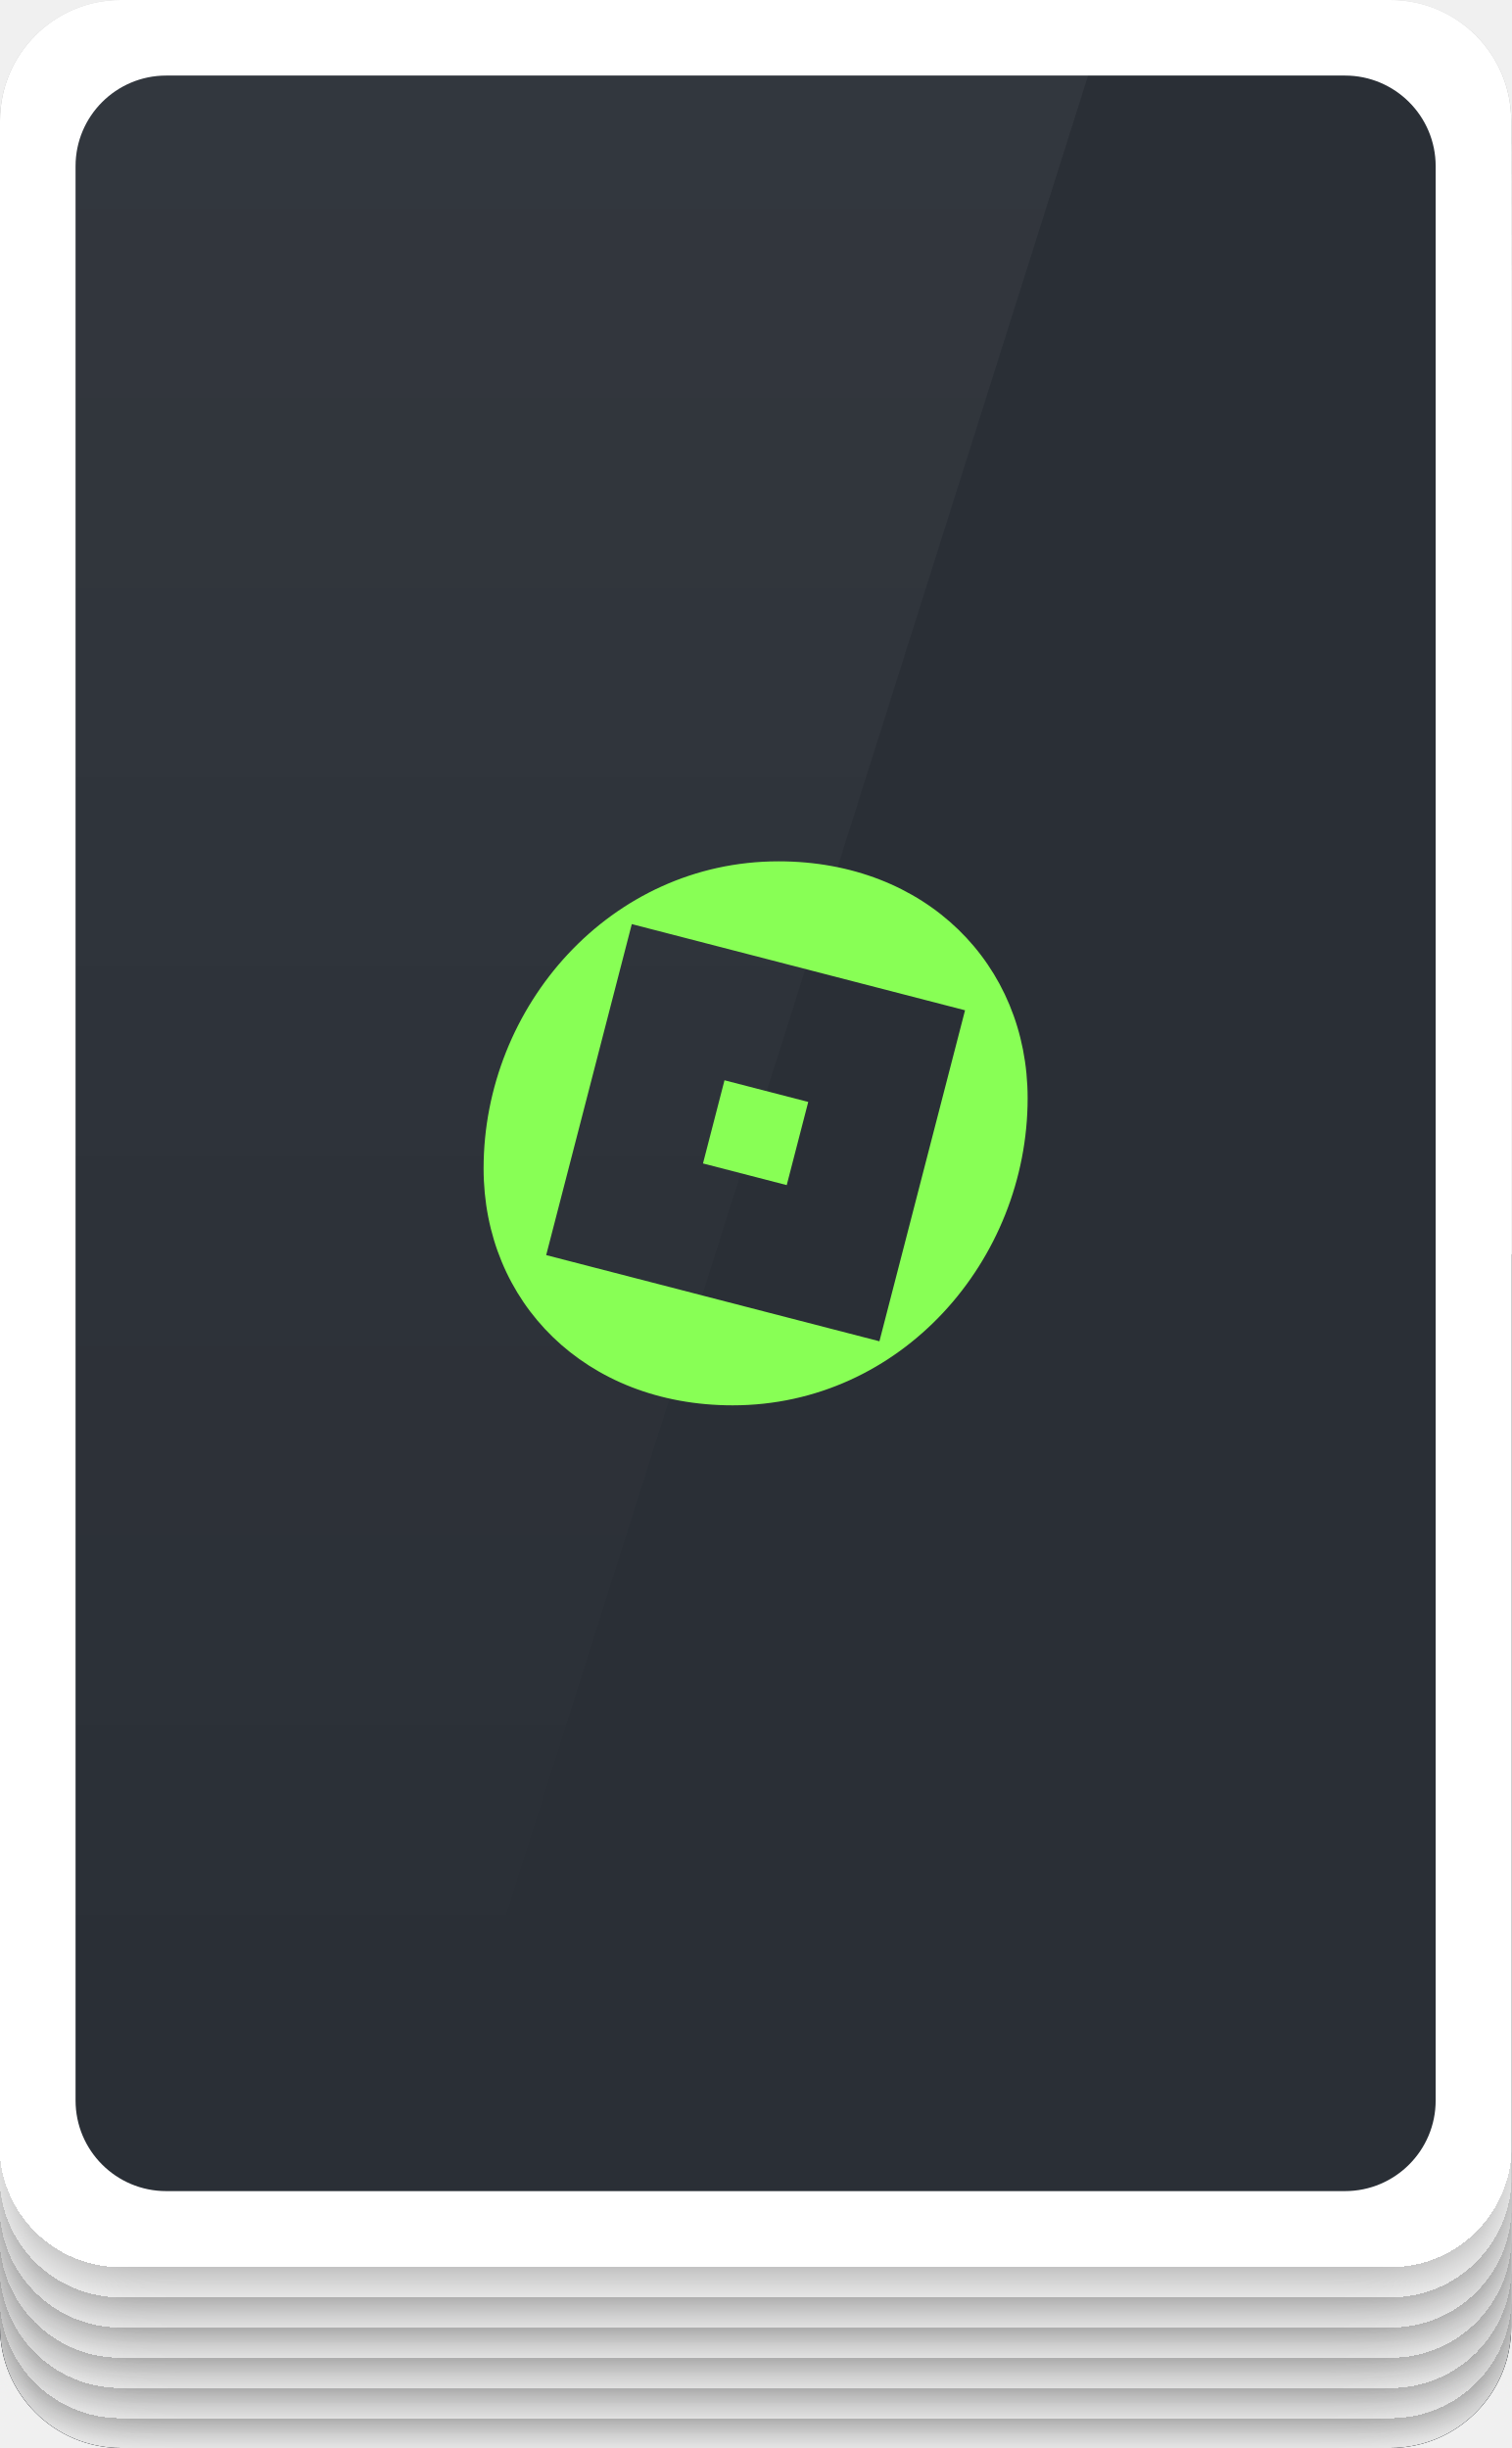
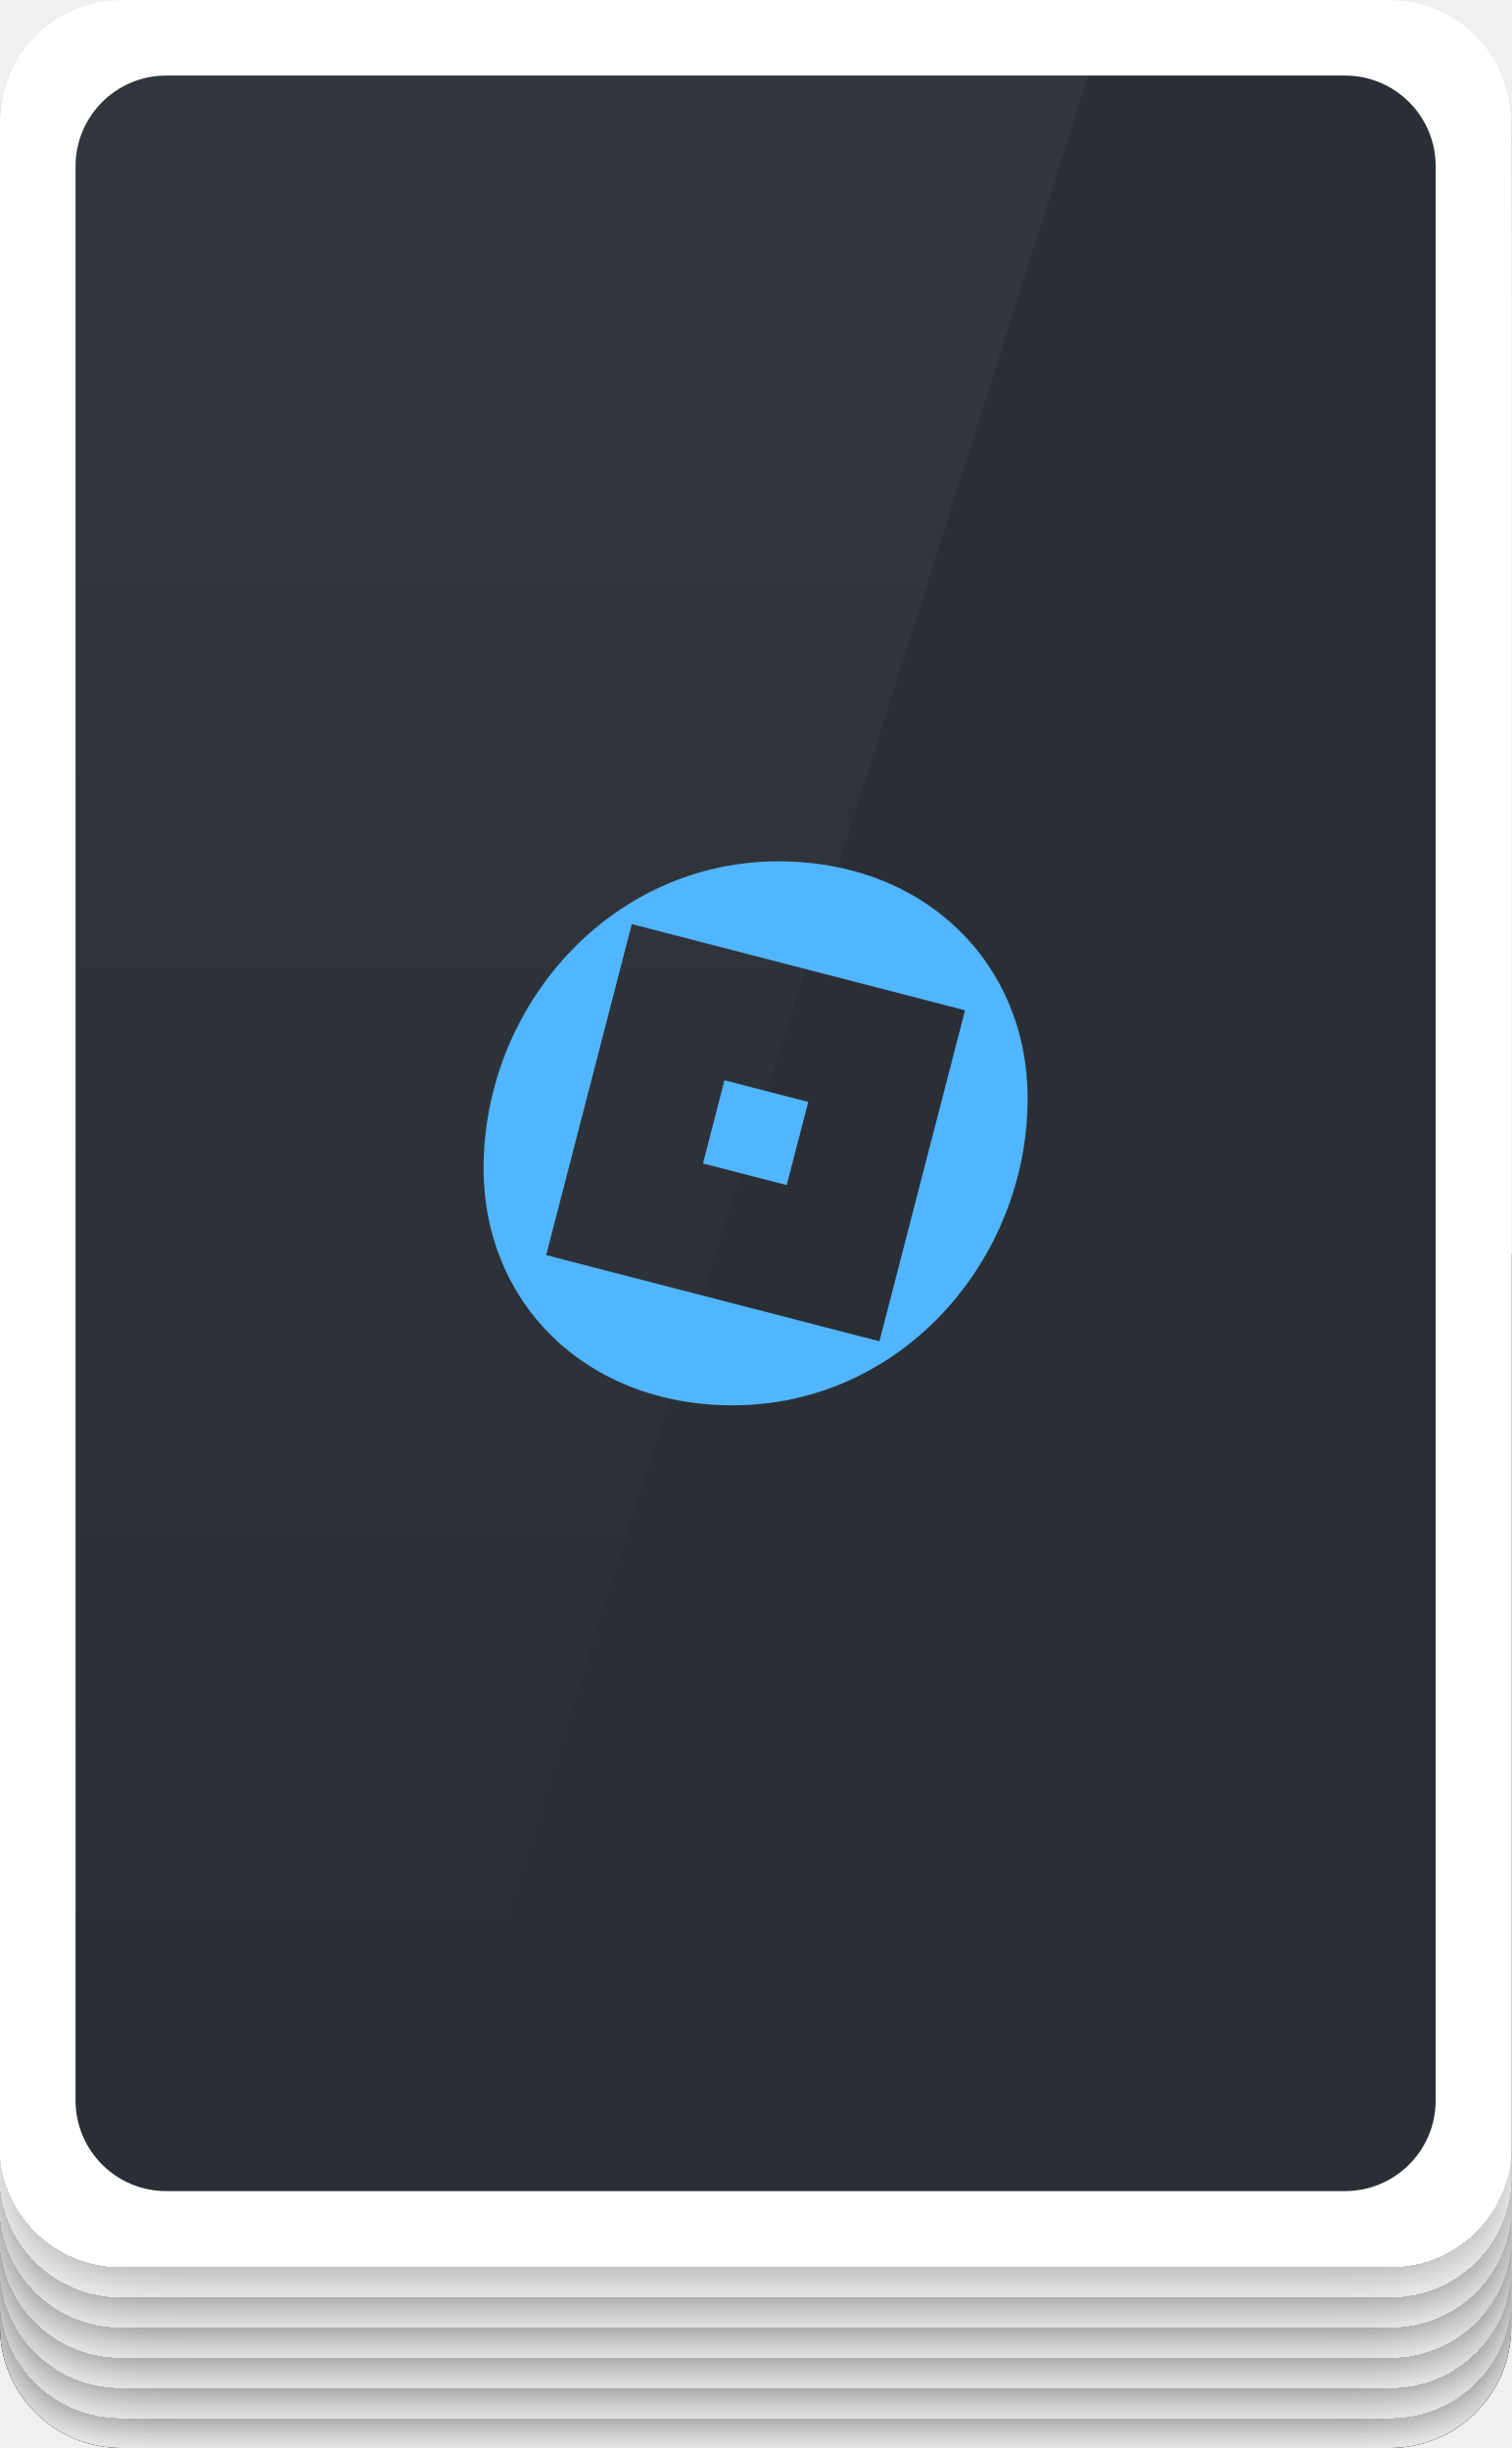
<svg xmlns="http://www.w3.org/2000/svg" width="100" height="162" viewBox="0 0 100 162" fill="none">
  <path d="M0 83H100V154C100 158.418 96.418 162 92 162H8C3.582 162 0 158.418 0 154V83Z" fill="#272C32" />
  <mask id="mask0_2113_9482" style="mask-type:alpha" maskUnits="userSpaceOnUse" x="0" y="0" width="100" height="162">
    <path d="M0 8C0 3.582 3.582 0 8 0H92C96.418 0 100 3.582 100 8V154C100 158.418 96.418 162 92 162H8C3.582 162 0 158.418 0 154V8Z" fill="url(#paint0_linear_2113_9482)" />
  </mask>
  <g mask="url(#mask0_2113_9482)">
    <g filter="url(#filter0_d_2113_9482)">
      <rect y="12" width="100" height="150" rx="8" fill="white" />
    </g>
    <rect x="5" y="17" width="90" height="140" rx="6" fill="#2A2F36" />
    <path d="M72 17H11C7.686 17 5 19.686 5 23V145H27.105C29.722 145 32.036 143.305 32.826 140.81L72 17Z" fill="url(#paint1_linear_2113_9482)" fill-opacity="0.04" />
-     <path d="M53.482 84.922L52.059 90.426L46.518 88.993L47.941 83.489L53.482 84.922Z" fill="#88FF55" />
-     <path fill-rule="evenodd" clip-rule="evenodd" d="M51.516 69C61.274 69 68 75.824 68 84.676C68 95.406 59.616 105 48.484 105C38.726 105 32 98.176 32 89.324C32 78.594 40.384 69 51.516 69ZM36.142 95.058L58.193 100.761L63.858 78.857L41.807 73.154L36.142 95.058Z" fill="#88FF55" />
+     <path d="M53.482 84.922L52.059 90.426L46.518 88.993L47.941 83.489L53.482 84.922Z" fill="#52B5FF" />
+     <path fill-rule="evenodd" clip-rule="evenodd" d="M51.516 69C61.274 69 68 75.824 68 84.676C68 95.406 59.616 105 48.484 105C38.726 105 32 98.176 32 89.324C32 78.594 40.384 69 51.516 69ZM36.142 95.058L58.193 100.761L63.858 78.857L41.807 73.154L36.142 95.058Z" fill="#52B5FF" />
    <g filter="url(#filter1_d_2113_9482)">
      <rect y="10" width="100" height="150" rx="8" fill="white" />
    </g>
    <rect x="5" y="15" width="90" height="140" rx="6" fill="#2A2F36" />
    <path d="M72 15H11C7.686 15 5 17.686 5 21V143H27.105C29.722 143 32.036 141.305 32.826 138.81L72 15Z" fill="url(#paint2_linear_2113_9482)" fill-opacity="0.04" />
-     <path d="M53.482 82.922L52.059 88.426L46.518 86.993L47.941 81.489L53.482 82.922Z" fill="#88FF55" />
-     <path fill-rule="evenodd" clip-rule="evenodd" d="M51.516 67C61.274 67 68 73.824 68 82.676C68 93.406 59.616 103 48.484 103C38.726 103 32 96.176 32 87.324C32 76.594 40.384 67 51.516 67ZM36.142 93.058L58.193 98.761L63.858 76.857L41.807 71.154L36.142 93.058Z" fill="#88FF55" />
+     <path d="M53.482 82.922L52.059 88.426L46.518 86.993L47.941 81.489L53.482 82.922Z" fill="#52B5FF" />
+     <path fill-rule="evenodd" clip-rule="evenodd" d="M51.516 67C61.274 67 68 73.824 68 82.676C68 93.406 59.616 103 48.484 103C38.726 103 32 96.176 32 87.324C32 76.594 40.384 67 51.516 67ZM36.142 93.058L58.193 98.761L63.858 76.857L41.807 71.154L36.142 93.058Z" fill="#52B5FF" />
    <g filter="url(#filter2_d_2113_9482)">
      <rect y="8" width="100" height="150" rx="8" fill="white" />
    </g>
    <rect x="5" y="13" width="90" height="140" rx="6" fill="#2A2F36" />
    <path d="M72 13H11C7.686 13 5 15.686 5 19V141H27.105C29.722 141 32.036 139.305 32.826 136.81L72 13Z" fill="url(#paint3_linear_2113_9482)" fill-opacity="0.04" />
-     <path d="M53.482 80.922L52.059 86.426L46.518 84.993L47.941 79.489L53.482 80.922Z" fill="#88FF55" />
-     <path fill-rule="evenodd" clip-rule="evenodd" d="M51.516 65C61.274 65 68 71.824 68 80.676C68 91.406 59.616 101 48.484 101C38.726 101 32 94.176 32 85.324C32 74.594 40.384 65 51.516 65ZM36.142 91.058L58.193 96.761L63.858 74.857L41.807 69.154L36.142 91.058Z" fill="#88FF55" />
+     <path d="M53.482 80.922L52.059 86.426L46.518 84.993L47.941 79.489L53.482 80.922Z" fill="#52B5FF" />
+     <path fill-rule="evenodd" clip-rule="evenodd" d="M51.516 65C61.274 65 68 71.824 68 80.676C68 91.406 59.616 101 48.484 101C38.726 101 32 94.176 32 85.324C32 74.594 40.384 65 51.516 65ZM36.142 91.058L58.193 96.761L63.858 74.857L41.807 69.154L36.142 91.058Z" fill="#52B5FF" />
    <g filter="url(#filter3_d_2113_9482)">
      <rect y="6" width="100" height="150" rx="8" fill="white" />
    </g>
    <rect x="5" y="11" width="90" height="140" rx="6" fill="#2A2F36" />
    <path d="M72 11H11C7.686 11 5 13.686 5 17V139H27.105C29.722 139 32.036 137.305 32.826 134.81L72 11Z" fill="url(#paint4_linear_2113_9482)" fill-opacity="0.04" />
-     <path d="M53.482 78.922L52.059 84.426L46.518 82.993L47.941 77.489L53.482 78.922Z" fill="#88FF55" />
-     <path fill-rule="evenodd" clip-rule="evenodd" d="M51.516 63C61.274 63 68 69.824 68 78.676C68 89.406 59.616 99 48.484 99C38.726 99 32 92.176 32 83.324C32 72.594 40.384 63 51.516 63ZM36.142 89.058L58.193 94.761L63.858 72.857L41.807 67.154L36.142 89.058Z" fill="#88FF55" />
+     <path d="M53.482 78.922L52.059 84.426L46.518 82.993L47.941 77.489L53.482 78.922Z" fill="#52B5FF" />
+     <path fill-rule="evenodd" clip-rule="evenodd" d="M51.516 63C61.274 63 68 69.824 68 78.676C68 89.406 59.616 99 48.484 99C38.726 99 32 92.176 32 83.324C32 72.594 40.384 63 51.516 63ZM36.142 89.058L58.193 94.761L63.858 72.857L41.807 67.154L36.142 89.058Z" fill="#52B5FF" />
    <g filter="url(#filter4_d_2113_9482)">
      <rect y="4" width="100" height="150" rx="8" fill="white" />
    </g>
    <rect x="5" y="9" width="90" height="140" rx="6" fill="#2A2F36" />
    <path d="M72 9H11C7.686 9 5 11.686 5 15V137H27.105C29.722 137 32.036 135.305 32.826 132.81L72 9Z" fill="url(#paint5_linear_2113_9482)" fill-opacity="0.04" />
-     <path d="M53.482 76.922L52.059 82.426L46.518 80.993L47.941 75.489L53.482 76.922Z" fill="#88FF55" />
-     <path fill-rule="evenodd" clip-rule="evenodd" d="M51.516 61C61.274 61 68 67.824 68 76.676C68 87.406 59.616 97 48.484 97C38.726 97 32 90.176 32 81.324C32 70.594 40.384 61 51.516 61ZM36.142 87.058L58.193 92.761L63.858 70.857L41.807 65.154L36.142 87.058Z" fill="#88FF55" />
+     <path d="M53.482 76.922L52.059 82.426L46.518 80.993L47.941 75.489L53.482 76.922Z" fill="#52B5FF" />
+     <path fill-rule="evenodd" clip-rule="evenodd" d="M51.516 61C61.274 61 68 67.824 68 76.676C68 87.406 59.616 97 48.484 97C38.726 97 32 90.176 32 81.324C32 70.594 40.384 61 51.516 61ZM36.142 87.058L58.193 92.761L63.858 70.857L41.807 65.154L36.142 87.058Z" fill="#52B5FF" />
    <g filter="url(#filter5_d_2113_9482)">
      <rect y="2" width="100" height="150" rx="8" fill="white" />
    </g>
    <rect x="5" y="7" width="90" height="140" rx="6" fill="#2A2F36" />
    <path d="M72 7H11C7.686 7 5 9.686 5 13V135H27.105C29.722 135 32.036 133.305 32.826 130.81L72 7Z" fill="url(#paint6_linear_2113_9482)" fill-opacity="0.04" />
-     <path d="M53.482 74.922L52.059 80.426L46.518 78.993L47.941 73.489L53.482 74.922Z" fill="#88FF55" />
-     <path fill-rule="evenodd" clip-rule="evenodd" d="M51.516 59C61.274 59 68 65.824 68 74.676C68 85.406 59.616 95 48.484 95C38.726 95 32 88.176 32 79.324C32 68.594 40.384 59 51.516 59ZM36.142 85.058L58.193 90.761L63.858 68.857L41.807 63.154L36.142 85.058Z" fill="#88FF55" />
+     <path d="M53.482 74.922L52.059 80.426L46.518 78.993L47.941 73.489L53.482 74.922Z" fill="#52B5FF" />
+     <path fill-rule="evenodd" clip-rule="evenodd" d="M51.516 59C61.274 59 68 65.824 68 74.676C68 85.406 59.616 95 48.484 95C38.726 95 32 88.176 32 79.324C32 68.594 40.384 59 51.516 59ZM36.142 85.058L58.193 90.761L63.858 68.857L41.807 63.154L36.142 85.058Z" fill="#52B5FF" />
    <g filter="url(#filter6_d_2113_9482)">
      <rect width="100" height="150" rx="8" fill="white" />
    </g>
    <rect x="5" y="5" width="90" height="140" rx="6" fill="#2A2F36" />
    <path d="M72 5H11C7.686 5 5 7.686 5 11V133H27.105C29.722 133 32.036 131.305 32.826 128.81L72 5Z" fill="url(#paint7_linear_2113_9482)" fill-opacity="0.04" />
-     <path d="M53.482 72.922L52.059 78.426L46.518 76.993L47.941 71.489L53.482 72.922Z" fill="#88FF55" />
-     <path fill-rule="evenodd" clip-rule="evenodd" d="M51.516 57C61.274 57 68 63.824 68 72.676C68 83.406 59.616 93 48.484 93C38.726 93 32 86.176 32 77.324C32 66.594 40.384 57 51.516 57ZM36.142 83.058L58.193 88.761L63.858 66.857L41.807 61.154L36.142 83.058Z" fill="#88FF55" />
+     <path d="M53.482 72.922L52.059 78.426L46.518 76.993L47.941 71.489L53.482 72.922Z" fill="#52B5FF" />
+     <path fill-rule="evenodd" clip-rule="evenodd" d="M51.516 57C61.274 57 68 63.824 68 72.676C68 83.406 59.616 93 48.484 93C38.726 93 32 86.176 32 77.324C32 66.594 40.384 57 51.516 57ZM36.142 83.058L58.193 88.761L63.858 66.857L41.807 61.154L36.142 83.058Z" fill="#52B5FF" />
  </g>
  <defs>
    <filter id="filter0_d_2113_9482" x="-5" y="7" width="110" height="160" filterUnits="userSpaceOnUse" color-interpolation-filters="sRGB">
      <feFlood flood-opacity="0" result="BackgroundImageFix" />
      <feColorMatrix in="SourceAlpha" type="matrix" values="0 0 0 0 0 0 0 0 0 0 0 0 0 0 0 0 0 0 127 0" result="hardAlpha" />
      <feOffset />
      <feGaussianBlur stdDeviation="2.5" />
      <feComposite in2="hardAlpha" operator="out" />
      <feColorMatrix type="matrix" values="0 0 0 0 0 0 0 0 0 0 0 0 0 0 0 0 0 0 0.48 0" />
      <feBlend mode="normal" in2="BackgroundImageFix" result="effect1_dropShadow_2113_9482" />
      <feBlend mode="normal" in="SourceGraphic" in2="effect1_dropShadow_2113_9482" result="shape" />
    </filter>
    <filter id="filter1_d_2113_9482" x="-5" y="5" width="110" height="160" filterUnits="userSpaceOnUse" color-interpolation-filters="sRGB">
      <feFlood flood-opacity="0" result="BackgroundImageFix" />
      <feColorMatrix in="SourceAlpha" type="matrix" values="0 0 0 0 0 0 0 0 0 0 0 0 0 0 0 0 0 0 127 0" result="hardAlpha" />
      <feOffset />
      <feGaussianBlur stdDeviation="2.5" />
      <feComposite in2="hardAlpha" operator="out" />
      <feColorMatrix type="matrix" values="0 0 0 0 0 0 0 0 0 0 0 0 0 0 0 0 0 0 0.48 0" />
      <feBlend mode="normal" in2="BackgroundImageFix" result="effect1_dropShadow_2113_9482" />
      <feBlend mode="normal" in="SourceGraphic" in2="effect1_dropShadow_2113_9482" result="shape" />
    </filter>
    <filter id="filter2_d_2113_9482" x="-5" y="3" width="110" height="160" filterUnits="userSpaceOnUse" color-interpolation-filters="sRGB">
      <feFlood flood-opacity="0" result="BackgroundImageFix" />
      <feColorMatrix in="SourceAlpha" type="matrix" values="0 0 0 0 0 0 0 0 0 0 0 0 0 0 0 0 0 0 127 0" result="hardAlpha" />
      <feOffset />
      <feGaussianBlur stdDeviation="2.5" />
      <feComposite in2="hardAlpha" operator="out" />
      <feColorMatrix type="matrix" values="0 0 0 0 0 0 0 0 0 0 0 0 0 0 0 0 0 0 0.48 0" />
      <feBlend mode="normal" in2="BackgroundImageFix" result="effect1_dropShadow_2113_9482" />
      <feBlend mode="normal" in="SourceGraphic" in2="effect1_dropShadow_2113_9482" result="shape" />
    </filter>
    <filter id="filter3_d_2113_9482" x="-5" y="1" width="110" height="160" filterUnits="userSpaceOnUse" color-interpolation-filters="sRGB">
      <feFlood flood-opacity="0" result="BackgroundImageFix" />
      <feColorMatrix in="SourceAlpha" type="matrix" values="0 0 0 0 0 0 0 0 0 0 0 0 0 0 0 0 0 0 127 0" result="hardAlpha" />
      <feOffset />
      <feGaussianBlur stdDeviation="2.5" />
      <feComposite in2="hardAlpha" operator="out" />
      <feColorMatrix type="matrix" values="0 0 0 0 0 0 0 0 0 0 0 0 0 0 0 0 0 0 0.48 0" />
      <feBlend mode="normal" in2="BackgroundImageFix" result="effect1_dropShadow_2113_9482" />
      <feBlend mode="normal" in="SourceGraphic" in2="effect1_dropShadow_2113_9482" result="shape" />
    </filter>
    <filter id="filter4_d_2113_9482" x="-5" y="-1" width="110" height="160" filterUnits="userSpaceOnUse" color-interpolation-filters="sRGB">
      <feFlood flood-opacity="0" result="BackgroundImageFix" />
      <feColorMatrix in="SourceAlpha" type="matrix" values="0 0 0 0 0 0 0 0 0 0 0 0 0 0 0 0 0 0 127 0" result="hardAlpha" />
      <feOffset />
      <feGaussianBlur stdDeviation="2.5" />
      <feComposite in2="hardAlpha" operator="out" />
      <feColorMatrix type="matrix" values="0 0 0 0 0 0 0 0 0 0 0 0 0 0 0 0 0 0 0.48 0" />
      <feBlend mode="normal" in2="BackgroundImageFix" result="effect1_dropShadow_2113_9482" />
      <feBlend mode="normal" in="SourceGraphic" in2="effect1_dropShadow_2113_9482" result="shape" />
    </filter>
    <filter id="filter5_d_2113_9482" x="-5" y="-3" width="110" height="160" filterUnits="userSpaceOnUse" color-interpolation-filters="sRGB">
      <feFlood flood-opacity="0" result="BackgroundImageFix" />
      <feColorMatrix in="SourceAlpha" type="matrix" values="0 0 0 0 0 0 0 0 0 0 0 0 0 0 0 0 0 0 127 0" result="hardAlpha" />
      <feOffset />
      <feGaussianBlur stdDeviation="2.5" />
      <feComposite in2="hardAlpha" operator="out" />
      <feColorMatrix type="matrix" values="0 0 0 0 0 0 0 0 0 0 0 0 0 0 0 0 0 0 0.48 0" />
      <feBlend mode="normal" in2="BackgroundImageFix" result="effect1_dropShadow_2113_9482" />
      <feBlend mode="normal" in="SourceGraphic" in2="effect1_dropShadow_2113_9482" result="shape" />
    </filter>
    <filter id="filter6_d_2113_9482" x="-5" y="-5" width="110" height="160" filterUnits="userSpaceOnUse" color-interpolation-filters="sRGB">
      <feFlood flood-opacity="0" result="BackgroundImageFix" />
      <feColorMatrix in="SourceAlpha" type="matrix" values="0 0 0 0 0 0 0 0 0 0 0 0 0 0 0 0 0 0 127 0" result="hardAlpha" />
      <feOffset />
      <feGaussianBlur stdDeviation="2.5" />
      <feComposite in2="hardAlpha" operator="out" />
      <feColorMatrix type="matrix" values="0 0 0 0 0 0 0 0 0 0 0 0 0 0 0 0 0 0 0.48 0" />
      <feBlend mode="normal" in2="BackgroundImageFix" result="effect1_dropShadow_2113_9482" />
      <feBlend mode="normal" in="SourceGraphic" in2="effect1_dropShadow_2113_9482" result="shape" />
    </filter>
    <linearGradient id="paint0_linear_2113_9482" x1="50" y1="0" x2="50" y2="162" gradientUnits="userSpaceOnUse">
      <stop stop-color="#D9D9D9" />
      <stop offset="1" stop-color="#D9D9D9" />
    </linearGradient>
    <linearGradient id="paint1_linear_2113_9482" x1="45.5" y1="17" x2="45.5" y2="145" gradientUnits="userSpaceOnUse">
      <stop stop-color="white" />
      <stop offset="1" stop-color="white" stop-opacity="0" />
    </linearGradient>
    <linearGradient id="paint2_linear_2113_9482" x1="45.5" y1="15" x2="45.5" y2="143" gradientUnits="userSpaceOnUse">
      <stop stop-color="white" />
      <stop offset="1" stop-color="white" stop-opacity="0" />
    </linearGradient>
    <linearGradient id="paint3_linear_2113_9482" x1="45.5" y1="13" x2="45.5" y2="141" gradientUnits="userSpaceOnUse">
      <stop stop-color="white" />
      <stop offset="1" stop-color="white" stop-opacity="0" />
    </linearGradient>
    <linearGradient id="paint4_linear_2113_9482" x1="45.5" y1="11" x2="45.5" y2="139" gradientUnits="userSpaceOnUse">
      <stop stop-color="white" />
      <stop offset="1" stop-color="white" stop-opacity="0" />
    </linearGradient>
    <linearGradient id="paint5_linear_2113_9482" x1="45.5" y1="9" x2="45.5" y2="137" gradientUnits="userSpaceOnUse">
      <stop stop-color="white" />
      <stop offset="1" stop-color="white" stop-opacity="0" />
    </linearGradient>
    <linearGradient id="paint6_linear_2113_9482" x1="45.5" y1="7" x2="45.5" y2="135" gradientUnits="userSpaceOnUse">
      <stop stop-color="white" />
      <stop offset="1" stop-color="white" stop-opacity="0" />
    </linearGradient>
    <linearGradient id="paint7_linear_2113_9482" x1="45.5" y1="5" x2="45.5" y2="133" gradientUnits="userSpaceOnUse">
      <stop stop-color="white" />
      <stop offset="1" stop-color="white" stop-opacity="0" />
    </linearGradient>
  </defs>
</svg>
